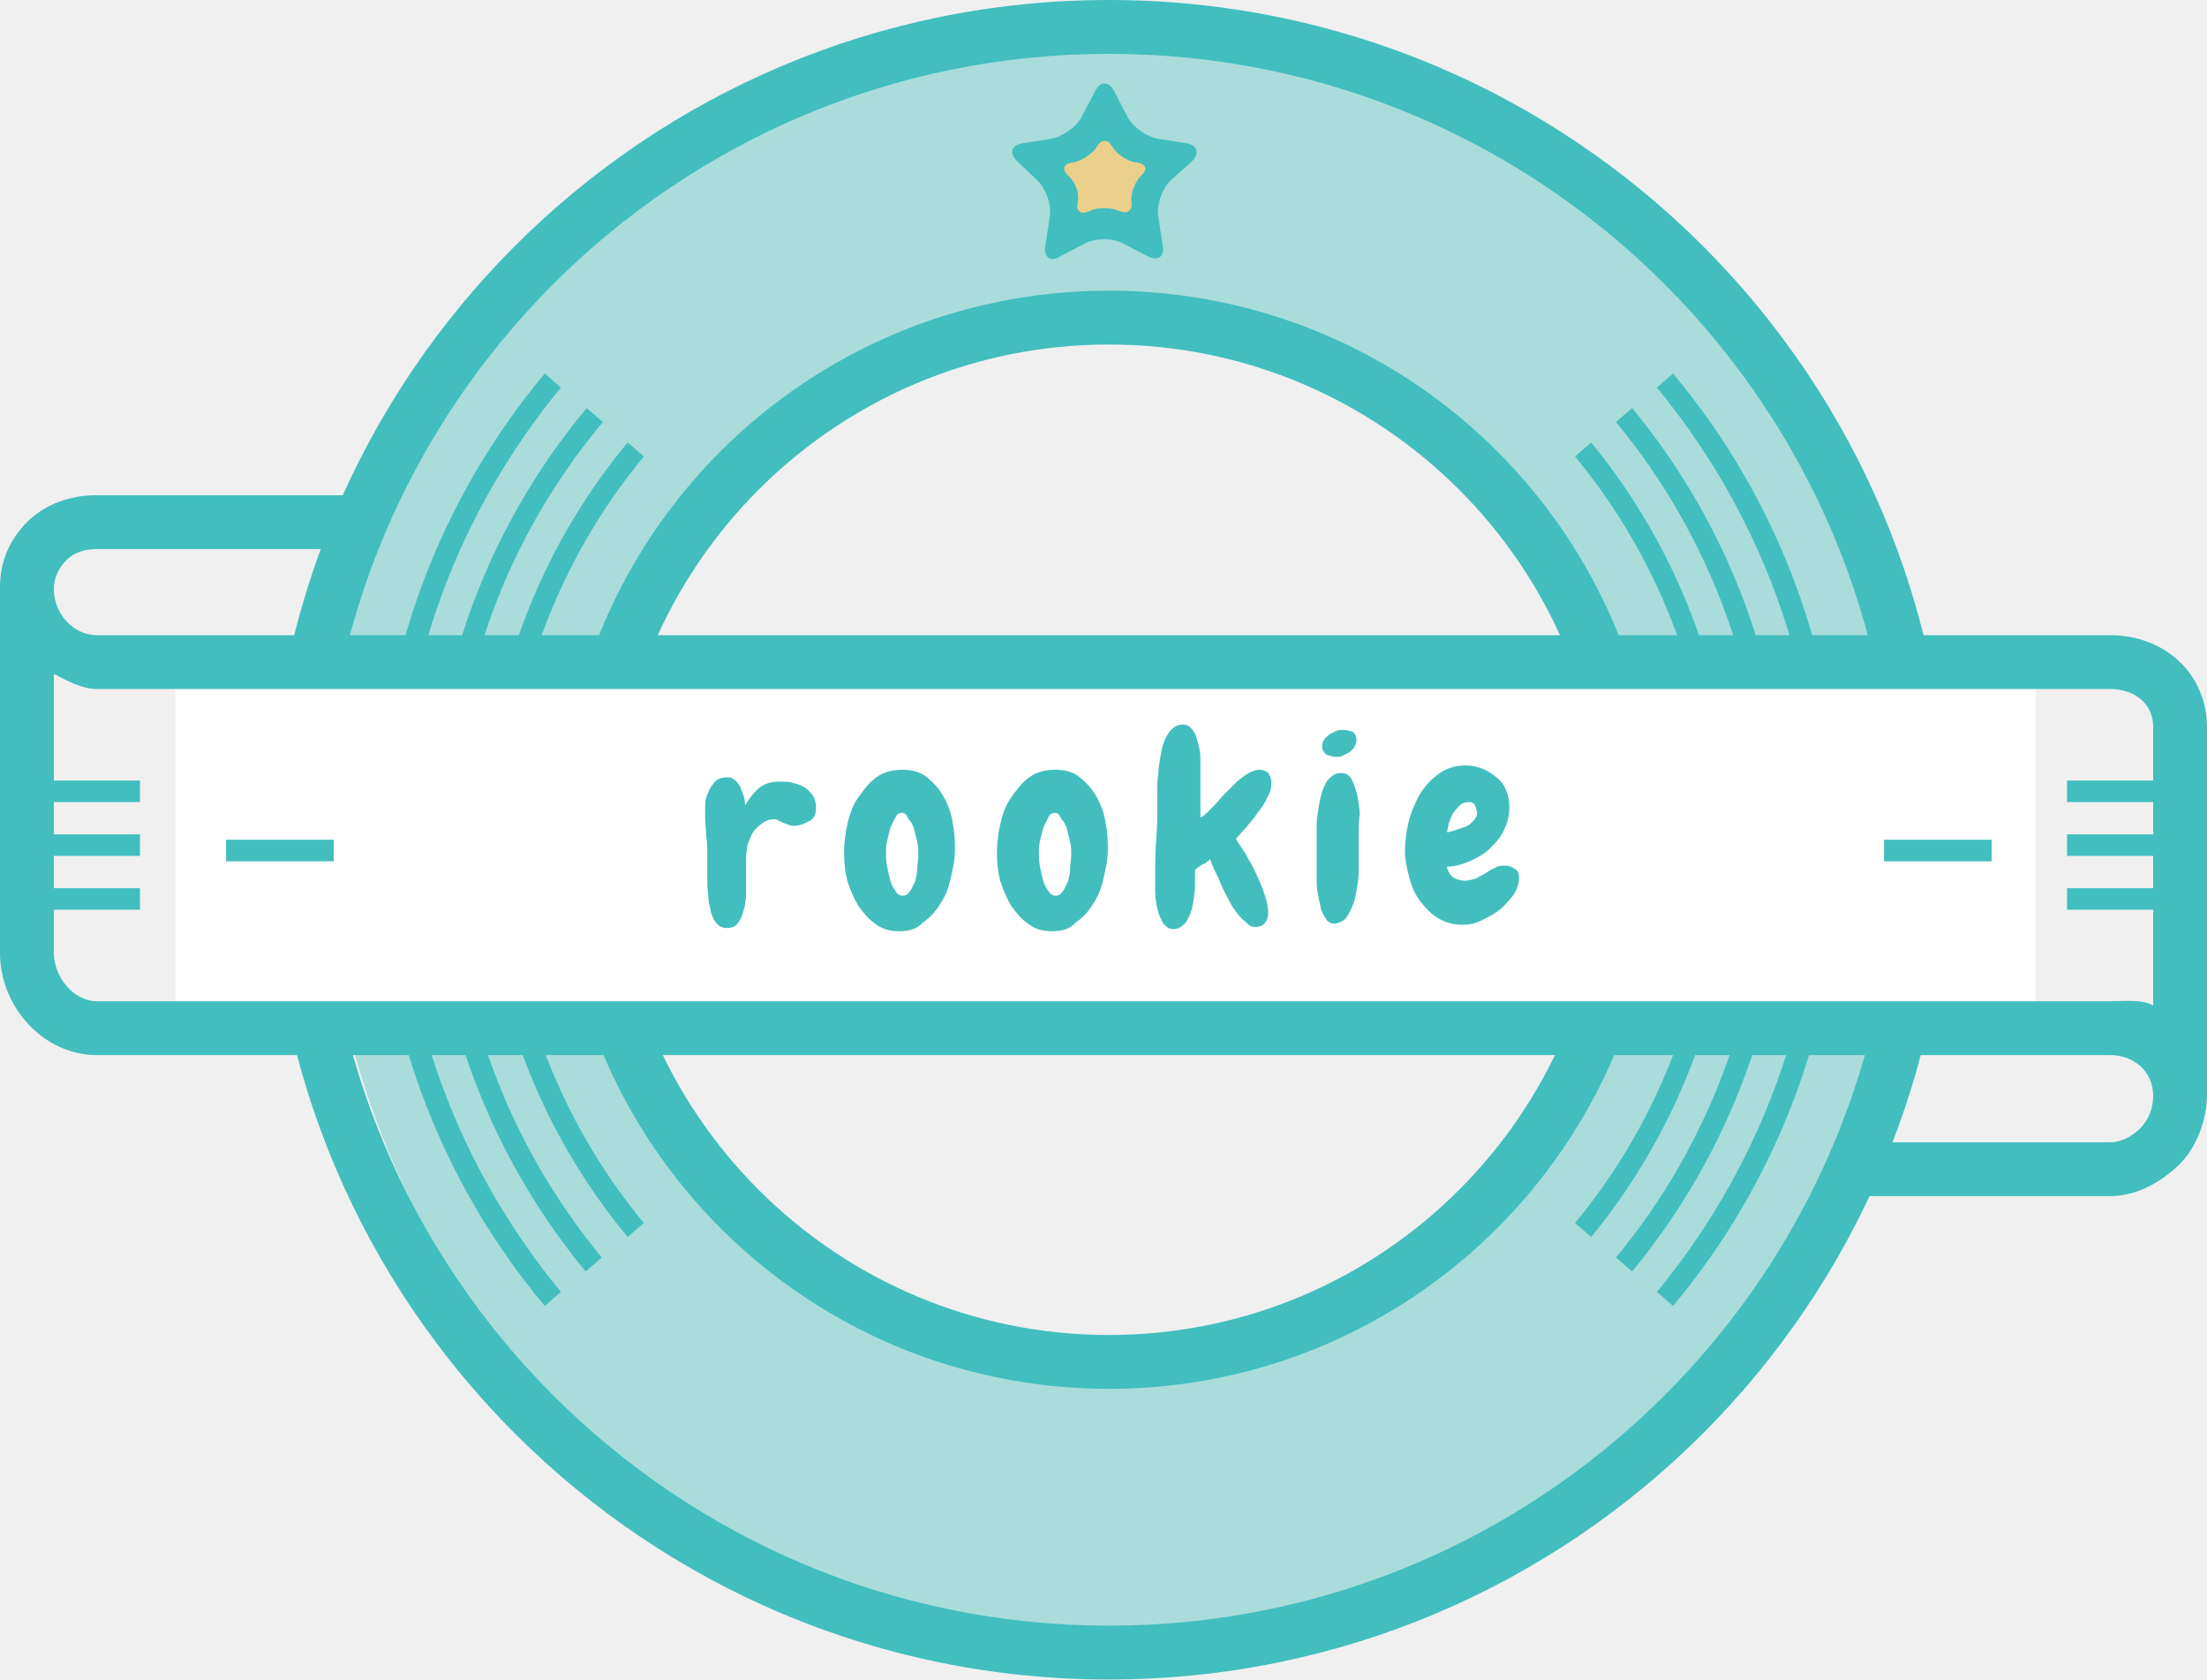
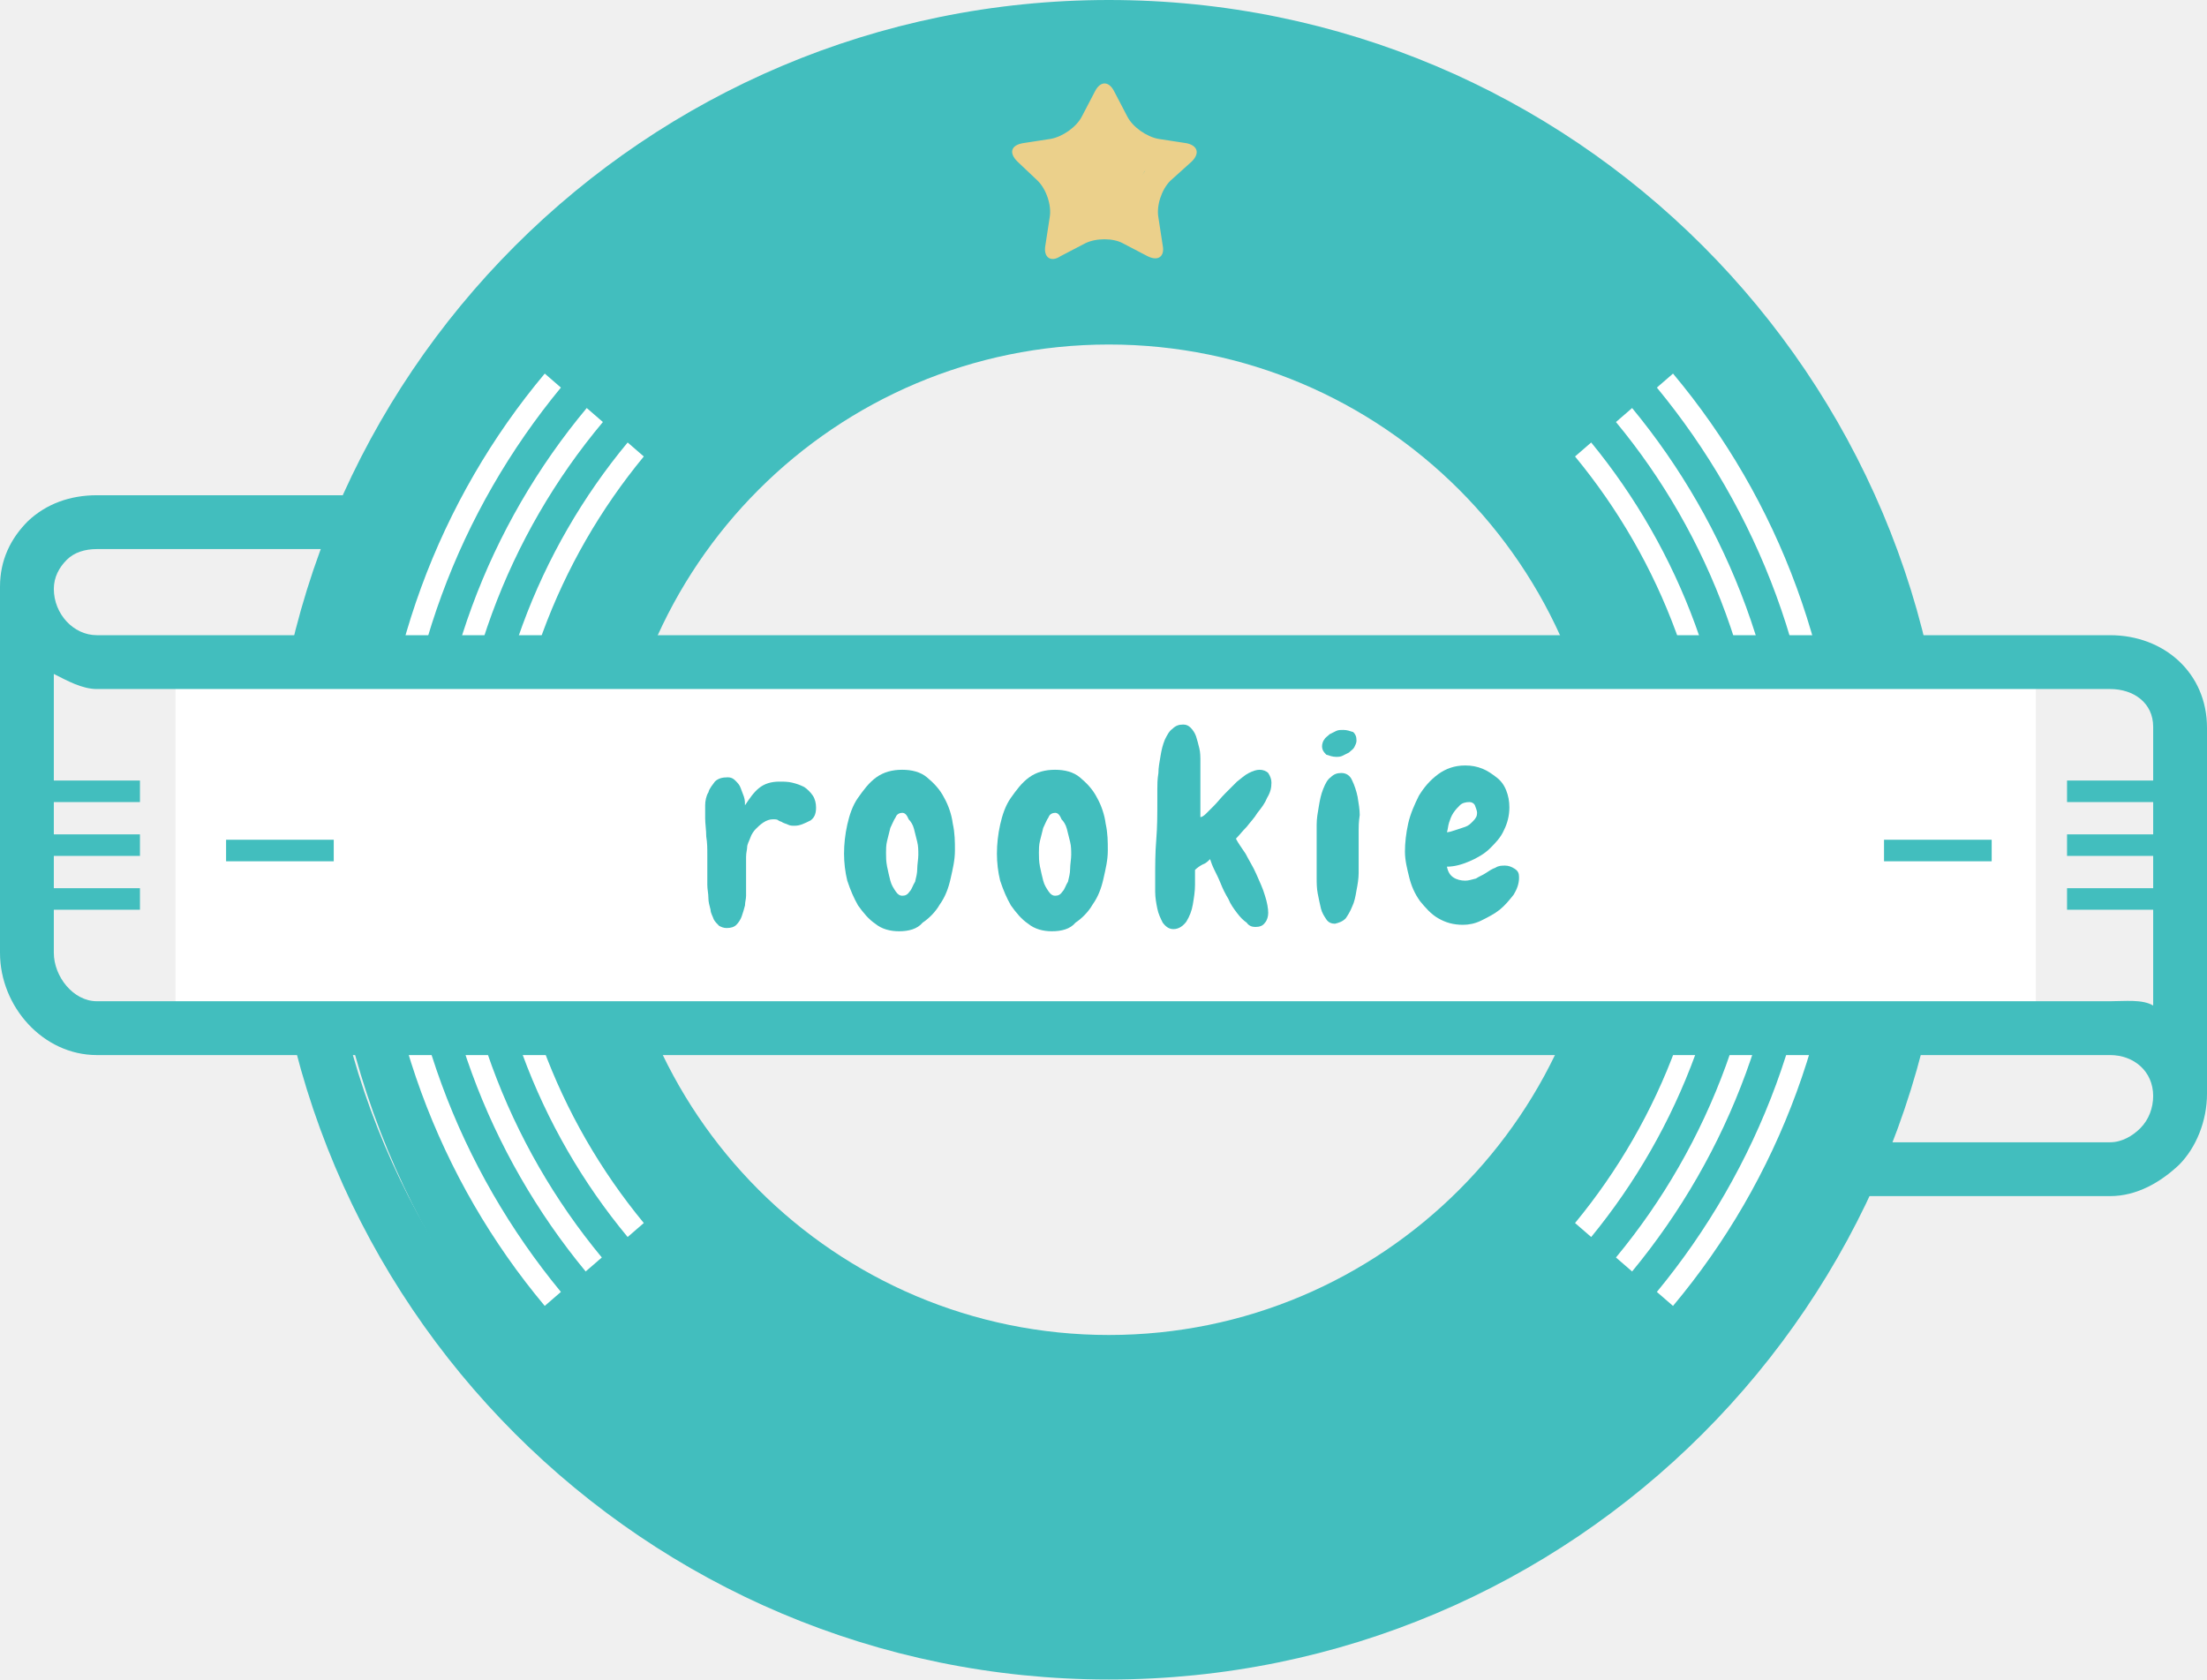
<svg xmlns="http://www.w3.org/2000/svg" version="1.1" x="0px" y="0px" viewBox="0 0 205 156" enable-background="new 0 0 205 156" xml:space="preserve">
  <g id="Color">
-     <path opacity="0.4" fill="#42BEBE" d="M104.1,1.5c-40.8,0-73.9,33.9-73.9,75.8S63.3,153,104.1,153S178,119.1,178,77.3   S144.9,1.5,104.1,1.5z M146.2,66.5c2,8.1,1.5,18.2,1,26.5c-0.4,6.2-2.5,11.8-6.7,16.5c-8.2,9.5-21.6,14.3-33.8,15.7   c-14.6,1.7-29.4-3.1-38.8-14.7c-0.7-0.8-1-1.7-1.2-2.5c-5.4-5.2-6.9-12.2-7.9-19.8c-1.1-8.7-2.7-17.7-0.9-26.5   c3.3-17.1,21-27.9,37.3-30.6c0,0,0,0,0,0c2.3-1.6,4.6-2.1,7.4-1.3c0.5,0.2,0.9,0.4,1.3,0.6c0.4-0.2,0.8-0.5,1.3-0.6   c4.3-1.5,9.2,1.4,13.1,2.8c13.1,4.7,25.2,13.8,29.3,27.7c0.6,2.1-0.2,3.9-1.6,5C146.1,65.8,146.2,66.2,146.2,66.5z" />
+     <path fill="#42BEBE" d="M104.1,1.5c-40.8,0-73.9,33.9-73.9,75.8S63.3,153,104.1,153S178,119.1,178,77.3S144.9,1.5,104.1,1.5z    M146.2,66.5c2,8.1,1.5,18.2,1,26.5c-0.4,6.2-2.5,11.8-6.7,16.5c-8.2,9.5-21.6,14.3-33.8,15.7c-14.6,1.7-29.4-3.1-38.8-14.7   c-0.7-0.8-1-1.7-1.2-2.5c-5.4-5.2-6.9-12.2-7.9-19.8c-1.1-8.7-2.7-17.7-0.9-26.5c3.3-17.1,21-27.9,37.3-30.6c0,0,0,0,0,0   c2.3-1.6,4.6-2.1,7.4-1.3c0.5,0.2,0.9,0.4,1.3,0.6c0.4-0.2,0.8-0.5,1.3-0.6c4.3-1.5,9.2,1.4,13.1,2.8c13.1,4.7,25.2,13.8,29.3,27.7   c0.6,2.1-0.2,3.9-1.6,5C146.1,65.8,146.2,66.2,146.2,66.5z" />
    <g>
      <g>
        <path fill="#EBD08B" d="M100.4,16.9c1.3,0.3,2.5,0.1,3.7-0.5c0.9-0.5,0.9-1.6,0.3-2.4c-0.5-0.6-1-1.2-1.5-1.7     c-0.6-0.7-1.5-0.5-2.1,0c-2.3,1.9-4.2,5.5-1.6,8c1,1,2.8,1.3,3.6-0.2c0.3-0.5,0.5-1.5,0.2-2c-0.1-0.6-0.4-0.6-1.1,0.1     c0,0.1,0.1,0.1,0.1,0.2c0,0.4,0.3,1,0.4,1.4c0.6,1.5,2.8,1.4,2.9-0.4c0.1-1.3,0.4-2.5,1.1-3.6c1-1.7-1.6-3.2-2.6-1.5     c-0.9,1.6-1.4,3.3-1.5,5.1c1-0.1,2-0.3,2.9-0.4c-0.5-1.2-0.6-2.6-1.8-3.3c-1.1-0.7-2.6-0.6-3.3,0.5c-0.4,0.6-0.5,1.3-0.3,2     c0,0.1,0.1,0.2,0.1,0.4c0.1,0.8,0.6,0.6,1.4-0.3c0-0.1-0.3-0.4-0.4-0.6c-0.5-1.3,1-2.6,1.9-3.3c-0.7,0-1.4,0-2.1,0     c0.5,0.6,1,1.2,1.5,1.7c0.1-0.8,0.2-1.6,0.3-2.4c-0.5,0.3-0.8,0.3-1.4,0.2C99.3,13.6,98.5,16.5,100.4,16.9L100.4,16.9z" />
      </g>
    </g>
  </g>
  <g id="Layer_2">
    <path fill="#42BEBE" d="M103,0C59.9,0,25,34.9,25,78c0,43.1,34.9,78,78,78c43.1,0,78-34.9,78-78C181,34.9,146.1,0,103,0z M103,151   c-40.3,0-73-32.7-73-73c0-40.3,32.7-73,73-73c40.3,0,73,32.7,73,73C176,118.3,143.3,151,103,151z" />
    <path fill="#42BEBE" d="M103,27c-28.2,0-51,22.8-51,51c0,28.2,22.8,51,51,51c28.2,0,51-22.8,51-51C154,49.8,131.2,27,103,27z    M103,124c-25.4,0-46-20.6-46-46c0-25.4,20.6-46,46-46c25.4,0,46,20.6,46,46C149,103.4,128.4,124,103,124z" />
-     <path fill="#42BEBE" d="M37,78c0-16,5.7-30.6,15.1-42l-1.5-1.3C40.8,46.4,35,61.5,35,78c0,16.5,5.8,31.6,15.6,43.3l1.5-1.3   C42.7,108.6,37,94,37,78z M155.4,34.7l-1.5,1.3C163.3,47.4,169,62,169,78c0,16-5.7,30.6-15.1,42l1.5,1.3   C165.2,109.6,171,94.5,171,78C171,61.5,165.2,46.4,155.4,34.7z" />
-     <path fill="#42BEBE" d="M42,78c0-14.8,5.2-28.3,14-38.8l-1.5-1.3C45.4,48.8,40,62.8,40,78s5.4,29.2,14.4,40.1l1.5-1.3   C47.2,106.3,42,92.8,42,78z M151.6,37.9l-1.5,1.3C158.8,49.7,164,63.3,164,78s-5.2,28.3-13.9,38.8l1.5,1.3   c9-10.9,14.4-24.9,14.4-40.1S160.6,48.8,151.6,37.9z" />
-     <path fill="#42BEBE" d="M47,78c0-13.5,4.8-25.9,12.8-35.6l-1.5-1.3C50,51.1,45,64,45,78c0,14,5,26.9,13.3,36.9l1.5-1.3   C51.8,103.9,47,91.5,47,78z M147.8,41.1l-1.5,1.3c8,9.7,12.8,22.1,12.8,35.6c0,13.5-4.8,25.9-12.8,35.6l1.5,1.3   C156,104.9,161,92,161,78C161,64,156,51.1,147.8,41.1z" />
+     <path fill="#FFFFFF" d="M37,78c0-16,5.7-30.6,15.1-42l-1.5-1.3C40.8,46.4,35,61.5,35,78c0,16.5,5.8,31.6,15.6,43.3l1.5-1.3   C42.7,108.6,37,94,37,78z M155.4,34.7l-1.5,1.3C163.3,47.4,169,62,169,78c0,16-5.7,30.6-15.1,42l1.5,1.3   C165.2,109.6,171,94.5,171,78C171,61.5,165.2,46.4,155.4,34.7z" />
+     <path fill="#FFFFFF" d="M42,78c0-14.8,5.2-28.3,14-38.8l-1.5-1.3C45.4,48.8,40,62.8,40,78s5.4,29.2,14.4,40.1l1.5-1.3   C47.2,106.3,42,92.8,42,78z M151.6,37.9l-1.5,1.3C158.8,49.7,164,63.3,164,78s-5.2,28.3-13.9,38.8l1.5,1.3   c9-10.9,14.4-24.9,14.4-40.1S160.6,48.8,151.6,37.9z" />
+     <path fill="#FFFFFF" d="M47,78c0-13.5,4.8-25.9,12.8-35.6l-1.5-1.3C50,51.1,45,64,45,78c0,14,5,26.9,13.3,36.9l1.5-1.3   C51.8,103.9,47,91.5,47,78z M147.8,41.1l-1.5,1.3c8,9.7,12.8,22.1,12.8,35.6c0,13.5-4.8,25.9-12.8,35.6l1.5,1.3   C156,104.9,161,92,161,78C161,64,156,51.1,147.8,41.1z" />
    <rect x="16.3" y="61.3" fill="#FFFFFF" width="172.8" height="32.8" />
    <path fill="#42BEBE" d="M196,59H9c-2.2,0-4-2-4-4.3c0-1.1,0.5-2,1.2-2.7c0.7-0.7,1.7-1,2.8-1h25.7c0-2,0.9-4,2.1-5H9   c-2.5,0-4.7,0.8-6.4,2.4C1,50,0,52,0,54.5v34c0,5,4,9.5,9,9.5h187c2.2,0,4,1.5,4,3.8c0,1.1-0.4,2.2-1.2,3c-0.7,0.7-1.7,1.3-2.8,1.3   h-22.2c0.2,0,0.2,1.6,0,2.5c-0.3,0.9-0.6,1.5-1,2.5H196c2.5,0,4.7-1.3,6.4-2.9c1.6-1.6,2.6-4.1,2.6-6.6v-34C205,62.5,201,59,196,59   z M200,93.4c-1-0.6-2.6-0.4-4-0.4H9c-2.2,0-4-2.3-4-4.5V62.6C6.2,63.2,7.6,64,9,64h187c2.2,0,4,1.3,4,3.5V93.4z" />
    <g>
      <path fill="#42BEBE" d="M73.8,76.7c-0.2,0-0.4,0-0.6-0.1c-0.2-0.1-0.3-0.1-0.5-0.2c-0.1-0.1-0.3-0.1-0.4-0.2    c-0.1-0.1-0.3-0.1-0.5-0.1c-0.3,0-0.6,0.1-0.9,0.3c-0.3,0.2-0.5,0.4-0.7,0.6c-0.2,0.2-0.4,0.5-0.5,0.8c-0.1,0.3-0.3,0.6-0.3,0.9    c0,0.2-0.1,0.5-0.1,0.9c0,0.4,0,0.8,0,1.3c0,0.5,0,0.9,0,1.3c0,0.4,0,0.8,0,1c0,0.3-0.1,0.6-0.1,0.9c-0.1,0.4-0.2,0.7-0.3,1    c-0.1,0.3-0.3,0.6-0.5,0.8c-0.2,0.2-0.5,0.3-0.9,0.3c-0.3,0-0.5-0.1-0.7-0.2c-0.2-0.2-0.4-0.4-0.5-0.6c-0.1-0.3-0.3-0.6-0.3-0.9    c-0.1-0.4-0.2-0.7-0.2-1.1c0-0.4-0.1-0.8-0.1-1.2c0-0.4,0-0.8,0-1.1c0-0.3,0-0.7,0-1c0-0.3,0-0.5,0-0.7c0-0.6,0-1.1-0.1-1.7    c0-0.6-0.1-1.2-0.1-1.7c0-0.4,0-0.8,0-1.2c0-0.4,0.1-0.9,0.3-1.2c0.1-0.4,0.4-0.7,0.6-1c0.3-0.3,0.7-0.4,1.2-0.4    c0.3,0,0.5,0.1,0.7,0.3c0.2,0.2,0.4,0.4,0.5,0.7c0.1,0.3,0.2,0.5,0.3,0.8c0.1,0.3,0.1,0.6,0.1,0.8c0.4-0.6,0.8-1.2,1.3-1.6    c0.5-0.4,1.1-0.6,1.9-0.6c0.4,0,0.8,0,1.2,0.1c0.4,0.1,0.7,0.2,1.1,0.4c0.3,0.2,0.6,0.5,0.8,0.8c0.2,0.3,0.3,0.7,0.3,1.1    c0,0.5-0.1,0.9-0.5,1.2C74.7,76.5,74.3,76.7,73.8,76.7z" />
      <path fill="#42BEBE" d="M83.5,86.5c-0.8,0-1.6-0.2-2.2-0.7c-0.6-0.4-1.1-1-1.6-1.7c-0.4-0.7-0.7-1.4-1-2.3    c-0.2-0.8-0.3-1.7-0.3-2.5c0-0.9,0.1-1.8,0.3-2.7c0.2-0.9,0.5-1.8,1-2.5s1-1.4,1.7-1.9c0.7-0.5,1.5-0.7,2.4-0.7    c0.9,0,1.7,0.2,2.3,0.7c0.6,0.5,1.2,1.1,1.6,1.9c0.4,0.7,0.7,1.6,0.8,2.4c0.2,0.9,0.2,1.7,0.2,2.5c0,0.9-0.2,1.7-0.4,2.6    c-0.2,0.9-0.5,1.7-1,2.4c-0.4,0.7-1,1.3-1.6,1.7C85.2,86.3,84.4,86.5,83.5,86.5z M83.8,75.5c-0.2,0-0.5,0.1-0.6,0.4    c-0.2,0.3-0.3,0.6-0.5,1c-0.1,0.4-0.2,0.8-0.3,1.2c-0.1,0.4-0.1,0.8-0.1,1.1c0,0.4,0,0.8,0.1,1.3c0.1,0.5,0.2,0.9,0.3,1.3    c0.1,0.4,0.3,0.7,0.5,1c0.2,0.3,0.4,0.4,0.6,0.4c0.3,0,0.5-0.1,0.7-0.4c0.2-0.2,0.3-0.6,0.5-0.9c0.1-0.4,0.2-0.8,0.2-1.2    c0-0.4,0.1-0.9,0.1-1.3c0-0.4,0-0.8-0.1-1.2c-0.1-0.4-0.2-0.8-0.3-1.2c-0.1-0.4-0.3-0.7-0.5-0.9C84.2,75.6,84,75.5,83.8,75.5z" />
      <path fill="#42BEBE" d="M97.7,86.5c-0.8,0-1.6-0.2-2.2-0.7c-0.6-0.4-1.1-1-1.6-1.7c-0.4-0.7-0.7-1.4-1-2.3    c-0.2-0.8-0.3-1.7-0.3-2.5c0-0.9,0.1-1.8,0.3-2.7c0.2-0.9,0.5-1.8,1-2.5s1-1.4,1.7-1.9c0.7-0.5,1.5-0.7,2.4-0.7    c0.9,0,1.7,0.2,2.3,0.7c0.6,0.5,1.2,1.1,1.6,1.9c0.4,0.7,0.7,1.6,0.8,2.4c0.2,0.9,0.2,1.7,0.2,2.5c0,0.9-0.2,1.7-0.4,2.6    c-0.2,0.9-0.5,1.7-1,2.4c-0.4,0.7-1,1.3-1.6,1.7C99.4,86.3,98.6,86.5,97.7,86.5z M98,75.5c-0.2,0-0.5,0.1-0.6,0.4    c-0.2,0.3-0.3,0.6-0.5,1c-0.1,0.4-0.2,0.8-0.3,1.2c-0.1,0.4-0.1,0.8-0.1,1.1c0,0.4,0,0.8,0.1,1.3c0.1,0.5,0.2,0.9,0.3,1.3    c0.1,0.4,0.3,0.7,0.5,1c0.2,0.3,0.4,0.4,0.6,0.4c0.3,0,0.5-0.1,0.7-0.4c0.2-0.2,0.3-0.6,0.5-0.9c0.1-0.4,0.2-0.8,0.2-1.2    c0-0.4,0.1-0.9,0.1-1.3c0-0.4,0-0.8-0.1-1.2c-0.1-0.4-0.2-0.8-0.3-1.2c-0.1-0.4-0.3-0.7-0.5-0.9C98.4,75.6,98.2,75.5,98,75.5z" />
      <path fill="#42BEBE" d="M118.1,72.7c0,0.5-0.1,0.9-0.4,1.4c-0.2,0.5-0.5,0.9-0.9,1.4c-0.3,0.5-0.7,0.9-1,1.3    c-0.4,0.4-0.7,0.8-1,1.1c0.2,0.4,0.5,0.8,0.9,1.4c0.3,0.6,0.7,1.2,1,1.9c0.3,0.7,0.6,1.3,0.8,2c0.2,0.6,0.3,1.2,0.3,1.6    c0,0.3-0.1,0.7-0.3,0.9c-0.2,0.3-0.5,0.4-0.9,0.4c-0.3,0-0.6-0.1-0.8-0.4c-0.3-0.2-0.6-0.5-0.9-0.9c-0.3-0.4-0.6-0.8-0.8-1.3    c-0.3-0.5-0.5-0.9-0.7-1.4c-0.2-0.5-0.4-0.9-0.6-1.3c-0.2-0.4-0.3-0.7-0.4-1c-0.2,0.2-0.4,0.4-0.7,0.5c-0.2,0.1-0.5,0.3-0.7,0.5    c0,0.3,0,0.8,0,1.4c0,0.6-0.1,1.2-0.2,1.8c-0.1,0.6-0.3,1.1-0.6,1.6c-0.3,0.4-0.7,0.7-1.2,0.7c-0.4,0-0.7-0.2-1-0.6    c-0.2-0.4-0.4-0.8-0.5-1.3c-0.1-0.5-0.2-1-0.2-1.6c0-0.5,0-0.9,0-1.2c0-1.2,0-2.4,0.1-3.6c0.1-1.2,0.1-2.4,0.1-3.6    c0-0.3,0-0.6,0-1.1c0-0.4,0-0.9,0.1-1.5c0-0.5,0.1-1,0.2-1.6s0.2-1,0.4-1.5c0.2-0.4,0.4-0.8,0.7-1c0.3-0.3,0.6-0.4,1-0.4    c0.3,0,0.5,0.1,0.7,0.3c0.2,0.2,0.4,0.5,0.5,0.8c0.1,0.3,0.2,0.7,0.3,1.1c0.1,0.4,0.1,0.8,0.1,1.3c0,0.4,0,0.8,0,1.2    c0,0.4,0,0.6,0,0.9c0,0.1,0,0.4,0,0.6c0,0.3,0,0.6,0,0.9c0,0.3,0,0.6,0,0.9c0,0.3,0,0.4,0,0.6c0.1,0,0.3-0.1,0.5-0.3    c0.2-0.2,0.5-0.5,0.8-0.8c0.3-0.3,0.6-0.7,1-1.1c0.4-0.4,0.7-0.7,1.1-1.1c0.4-0.3,0.7-0.6,1.1-0.8c0.4-0.2,0.7-0.3,1-0.3    c0.3,0,0.6,0.1,0.8,0.3C118,72.1,118.1,72.4,118.1,72.7z" />
      <path fill="#42BEBE" d="M126.2,77.1c0,0.2,0,0.5,0,0.7c0,0.3,0,0.5,0,0.7c0,0.3,0,0.6,0,1.1c0,0.5,0,1,0,1.5    c0,0.5-0.1,1.1-0.2,1.6c-0.1,0.6-0.2,1.1-0.4,1.5c-0.2,0.5-0.4,0.8-0.6,1.1c-0.3,0.3-0.6,0.4-1,0.5c-0.3,0-0.6-0.1-0.8-0.4    c-0.2-0.3-0.4-0.6-0.5-1c-0.1-0.4-0.2-0.9-0.3-1.4c-0.1-0.5-0.1-1-0.1-1.5c0-0.5,0-0.9,0-1.3c0-0.4,0-0.7,0-0.9c0-0.3,0-0.6,0-1.1    c0-0.5,0-1,0-1.6c0-0.6,0.1-1.1,0.2-1.7c0.1-0.6,0.2-1.1,0.4-1.6c0.2-0.5,0.4-0.9,0.7-1.1c0.3-0.3,0.6-0.4,1-0.4    c0.4,0,0.8,0.2,1,0.7c0.2,0.4,0.4,1,0.5,1.5c0.1,0.6,0.2,1.2,0.2,1.7C126.2,76.4,126.2,76.8,126.2,77.1z M126,68.8    c0,0.2-0.1,0.4-0.2,0.6c-0.1,0.2-0.3,0.3-0.5,0.5c-0.2,0.1-0.4,0.2-0.6,0.3c-0.2,0.1-0.4,0.1-0.6,0.1c-0.3,0-0.6-0.1-0.9-0.2    c-0.2-0.2-0.4-0.4-0.4-0.8c0-0.2,0.1-0.5,0.2-0.6c0.1-0.2,0.3-0.3,0.5-0.5c0.2-0.1,0.4-0.2,0.6-0.3c0.2-0.1,0.4-0.1,0.7-0.1    c0.3,0,0.6,0.1,0.9,0.2C125.9,68.2,126,68.4,126,68.8z" />
      <path fill="#42BEBE" d="M141.1,81.5c0,0.6-0.2,1.1-0.5,1.6c-0.4,0.5-0.8,1-1.3,1.4c-0.5,0.4-1.1,0.7-1.7,1    c-0.6,0.3-1.2,0.4-1.7,0.4c-0.9,0-1.6-0.2-2.3-0.6c-0.7-0.4-1.2-1-1.7-1.6c-0.5-0.7-0.8-1.4-1-2.2c-0.2-0.8-0.4-1.6-0.4-2.4    c0-0.8,0.1-1.7,0.3-2.6c0.2-0.9,0.6-1.8,1-2.6c0.5-0.8,1-1.4,1.8-2c0.7-0.5,1.5-0.8,2.5-0.8c0.6,0,1.1,0.1,1.6,0.3    c0.5,0.2,0.9,0.5,1.3,0.8c0.4,0.3,0.7,0.7,0.9,1.2c0.2,0.5,0.3,1,0.3,1.6c0,0.8-0.2,1.5-0.5,2.1c-0.3,0.7-0.8,1.2-1.3,1.7    s-1.2,0.9-1.9,1.2c-0.7,0.3-1.4,0.5-2.1,0.5c0.1,0.5,0.3,0.8,0.6,1c0.3,0.2,0.7,0.3,1.1,0.3c0.3,0,0.6-0.1,1-0.2    c0.3-0.2,0.6-0.3,0.9-0.5c0.3-0.2,0.6-0.4,0.9-0.5c0.3-0.2,0.6-0.2,0.9-0.2c0.3,0,0.6,0.1,0.9,0.3C141,80.9,141.1,81.1,141.1,81.5    z M137.2,75.5c0-0.2-0.1-0.4-0.2-0.7c-0.1-0.2-0.3-0.3-0.5-0.3c-0.4,0-0.7,0.1-0.9,0.3c-0.2,0.2-0.4,0.4-0.6,0.7    c-0.2,0.3-0.3,0.6-0.4,0.9c-0.1,0.3-0.1,0.6-0.2,0.9c0.2,0,0.5-0.1,0.8-0.2c0.3-0.1,0.6-0.2,0.9-0.3c0.3-0.1,0.5-0.3,0.7-0.5    C137.1,76,137.2,75.8,137.2,75.5z" />
    </g>
    <rect x="21" y="78" fill="#42BEBE" width="10" height="2" />
    <rect x="175" y="78" fill="#42BEBE" width="10" height="2" />
    <g>
      <rect x="4" y="82.5" fill="#42BEBE" width="9" height="2" />
      <rect x="4" y="77.5" fill="#42BEBE" width="9" height="2" />
      <rect x="4" y="72.5" fill="#42BEBE" width="9" height="2" />
    </g>
    <g>
      <rect x="192" y="82.5" fill="#42BEBE" width="9" height="2" />
      <rect x="192" y="77.5" fill="#42BEBE" width="9" height="2" />
      <rect x="192" y="72.5" fill="#42BEBE" width="9" height="2" />
    </g>
    <g>
      <g>
-         <g>
-           <path fill="#42BEBE" d="M110.7,15c0.8-0.8,0.5-1.5-0.5-1.7l-2.6-0.4c-1.1-0.2-2.4-1.1-2.9-2.1l-1.2-2.3c-0.5-1-1.3-1-1.8,0      l-1.2,2.3c-0.5,1-1.8,1.9-2.9,2.1l-2.6,0.4c-1.1,0.2-1.3,0.9-0.5,1.7l1.9,1.8c0.8,0.8,1.3,2.3,1.1,3.4l-0.4,2.6      c-0.2,1.1,0.5,1.6,1.4,1l2.3-1.2c1-0.5,2.6-0.5,3.5,0l2.3,1.2c1,0.5,1.6,0,1.4-1l-0.4-2.6c-0.2-1.1,0.3-2.6,1.1-3.4L110.7,15z       M105.1,18.8c0.1,0.8-0.4,1.1-1.1,0.8s-2-0.4-2.8,0s-1.3,0-1.1-0.8s-0.2-1.9-0.9-2.5c-0.6-0.6-0.4-1.1,0.4-1.2s1.9-0.8,2.3-1.5      s1-0.7,1.4,0s1.4,1.4,2.3,1.5s1,0.7,0.4,1.2C105.4,16.9,105,18,105.1,18.8z" />
-         </g>
+         <path fill="#EBD08B" d="M110.7,15c0.8-0.8,0.5-1.5-0.5-1.7l-2.6-0.4c-1.1-0.2-2.4-1.1-2.9-2.1l-1.2-2.3c-0.5-1-1.3-1-1.8,0     l-1.2,2.3c-0.5,1-1.8,1.9-2.9,2.1l-2.6,0.4c-1.1,0.2-1.3,0.9-0.5,1.7l1.9,1.8c0.8,0.8,1.3,2.3,1.1,3.4l-0.4,2.6     c-0.2,1.1,0.5,1.6,1.4,1l2.3-1.2c1-0.5,2.6-0.5,3.5,0l2.3,1.2c1,0.5,1.6,0,1.4-1l-0.4-2.6c-0.2-1.1,0.3-2.6,1.1-3.4L110.7,15z      M105.1,18.8c0.1,0.8-0.4,1.1-1.1,0.8s-2-0.4-2.8,0s-1.3,0-1.1-0.8s-0.2-1.9-0.9-2.5c-0.6-0.6-0.4-1.1,0.4-1.2s1.9-0.8,2.3-1.5     s1-0.7,1.4,0s1.4,1.4,2.3,1.5s1,0.7,0.4,1.2C105.4,16.9,105,18,105.1,18.8z" />
      </g>
    </g>
  </g>
</svg>
